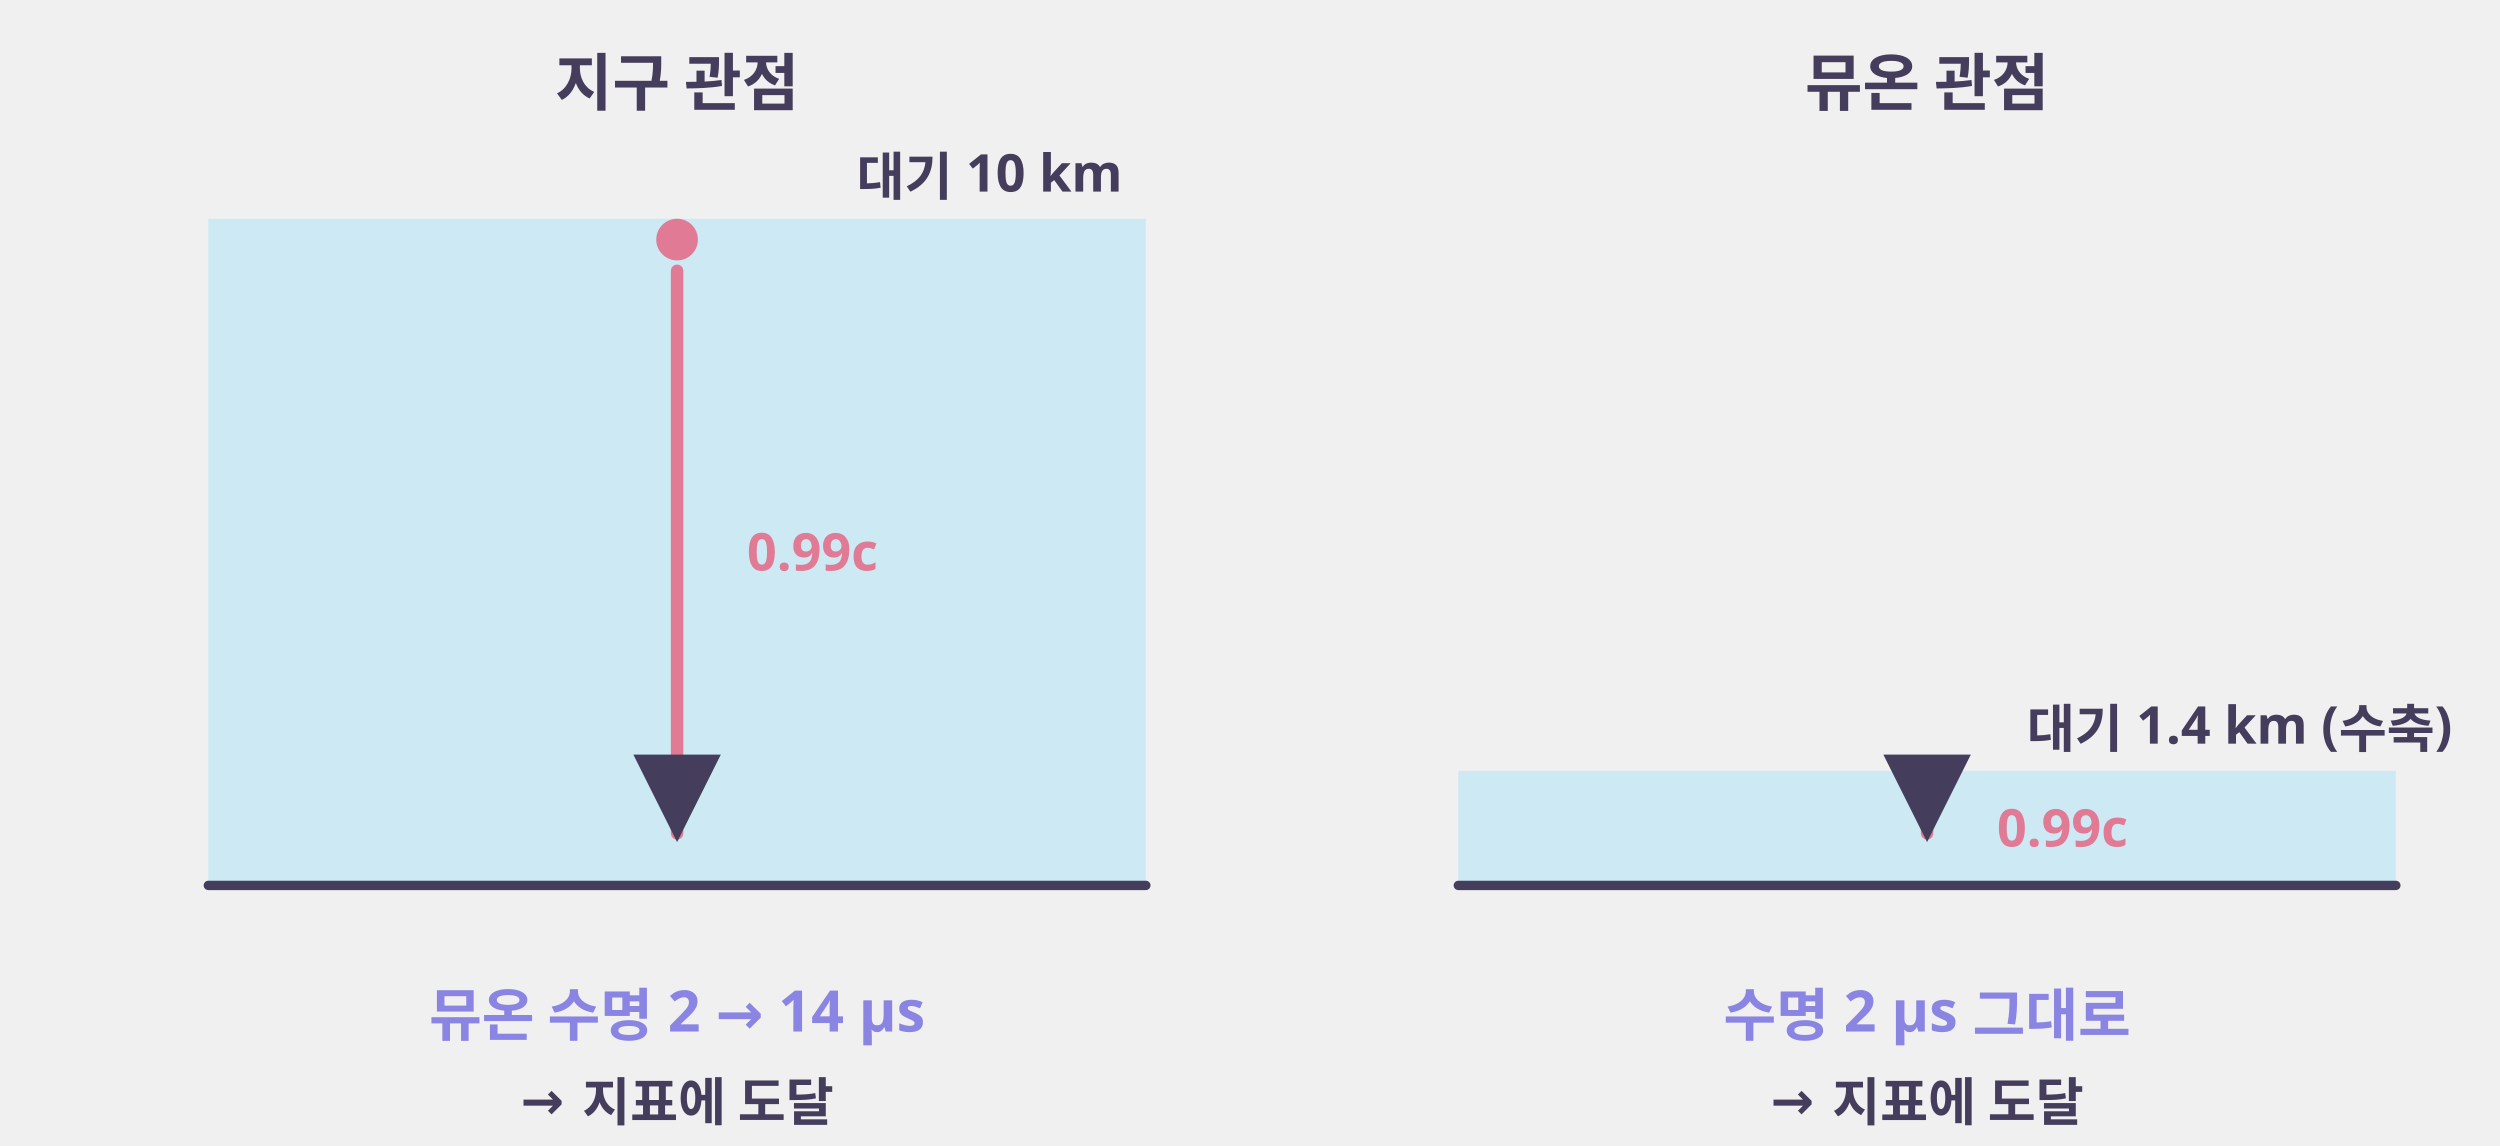
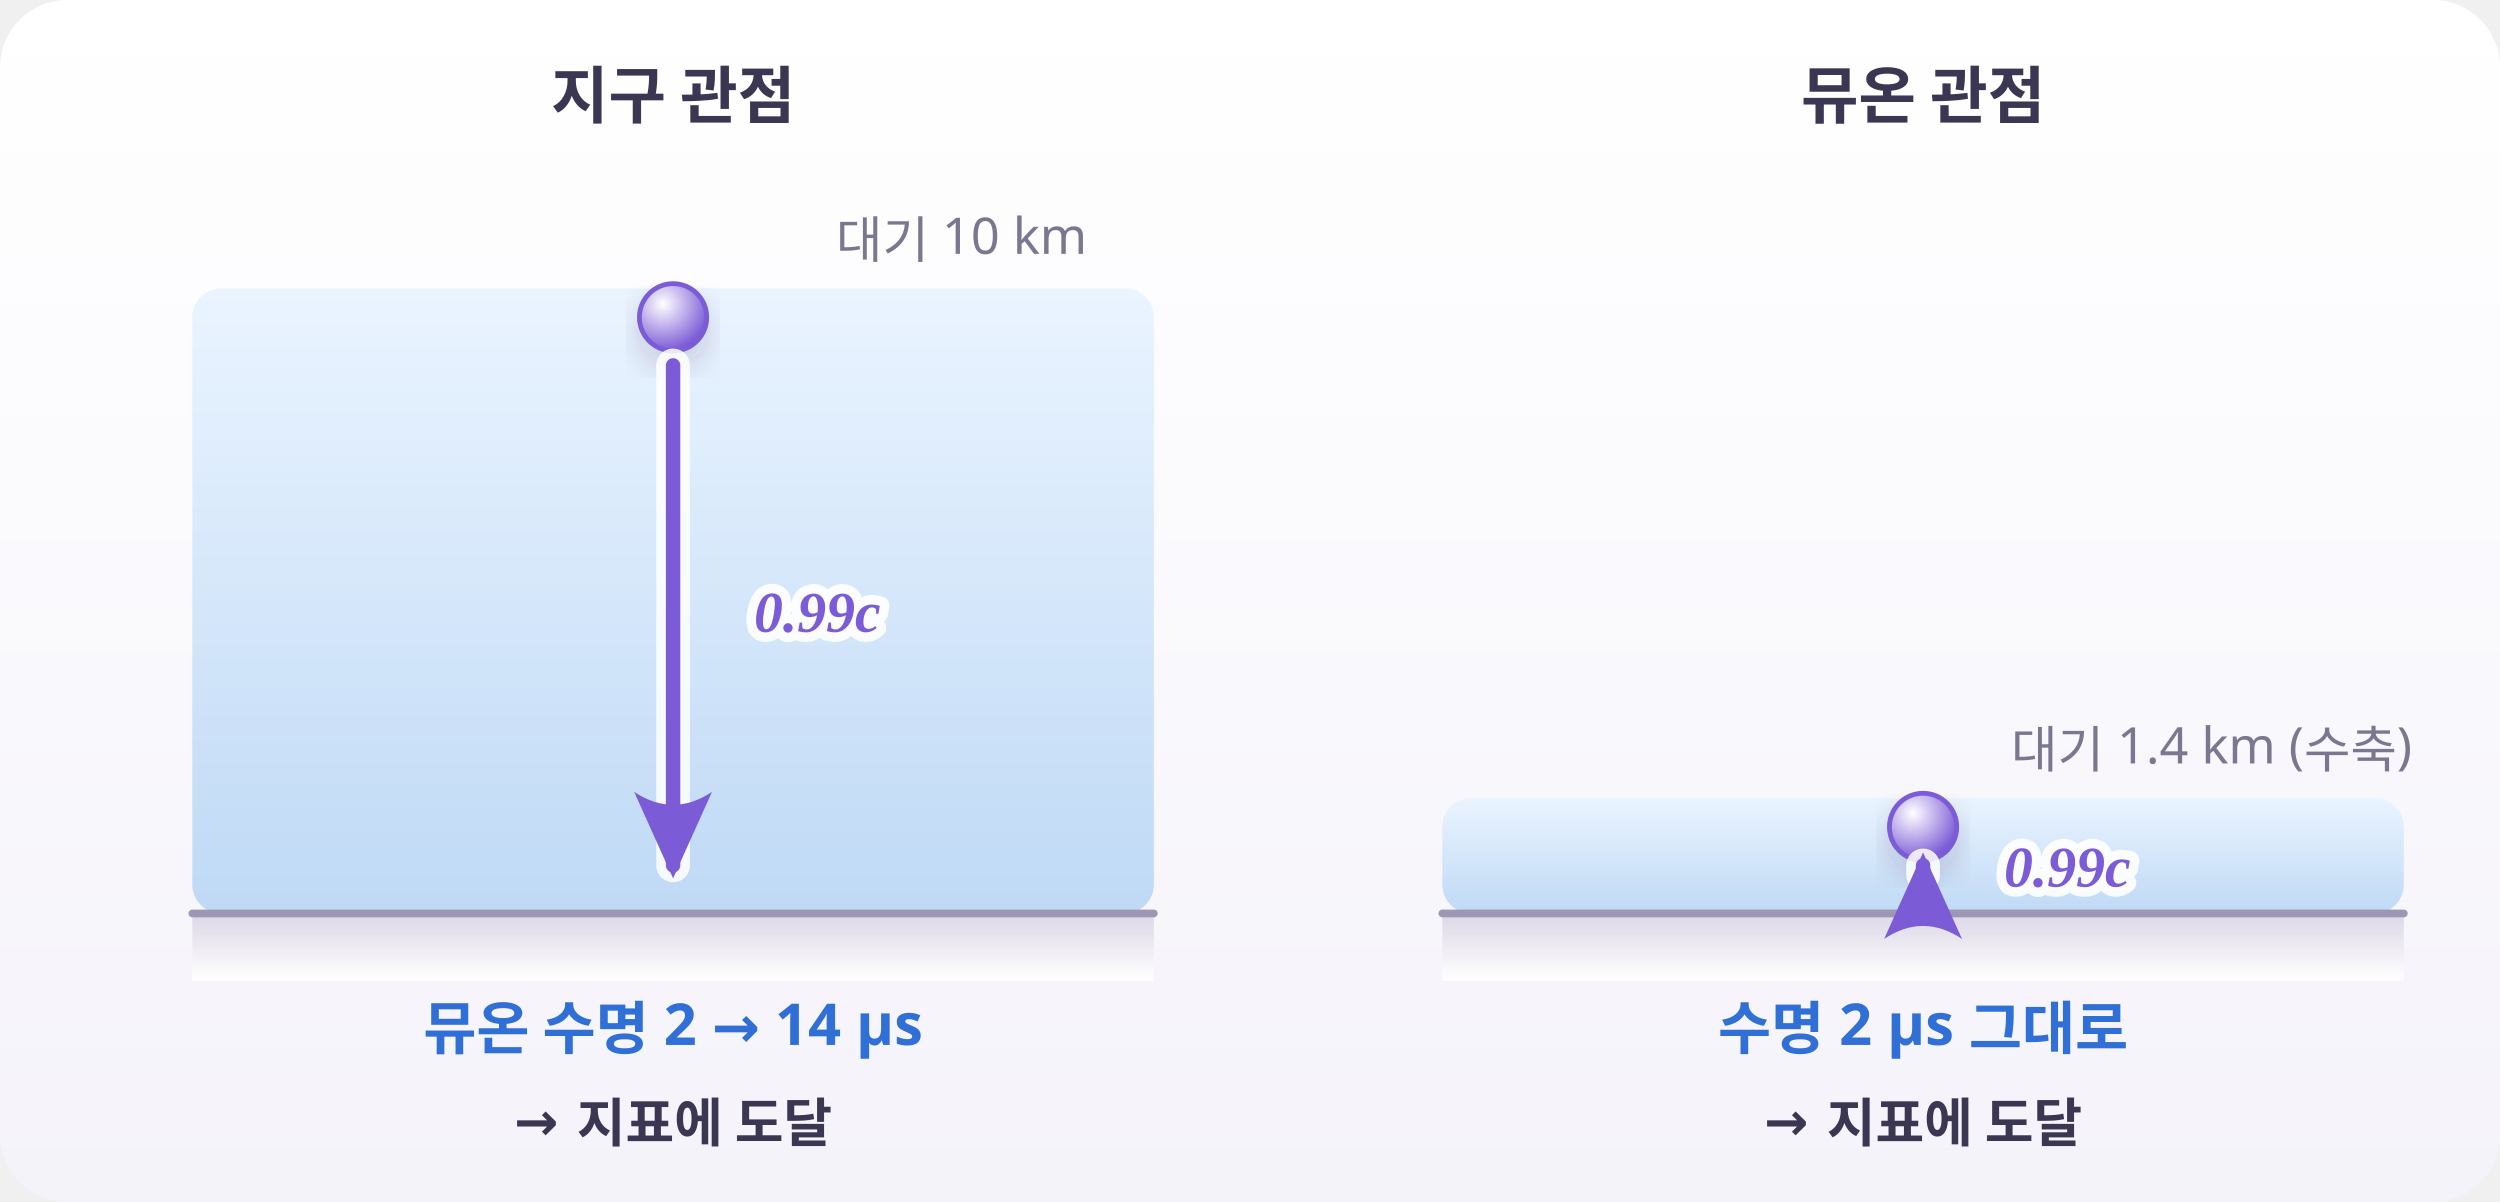
- <svg xmlns="http://www.w3.org/2000/svg" viewBox="0 0 480 220" role="img" aria-label="뮤온: 지구는 시간 팽창으로, 뮤온은 길이 수축으로 같은 결론에 이른다" style="max-width:100%;height:auto;display:block;color:#443E5C">
+ <svg xmlns="http://www.w3.org/2000/svg" viewBox="0 0 520 250" role="img" aria-label="뮤온: 지구는 시간 팽창으로, 뮤온은 길이 수축으로 같은 결론에 이른다" style="max-width:100%;height:auto;display:block">
  <defs>
-     <marker id="ah" viewBox="0 0 10 10" refX="9" refY="5" markerWidth="7" markerHeight="7" orient="auto-start-reverse">
-       <path d="M0 0 L10 5 L0 10 Z" fill="currentColor" />
+     <linearGradient id="g1521" x1="50%" y1="0%" x2="50%" y2="100%">
+       <stop offset="0" stop-color="#FFFFFF" />
+       <stop offset="1" stop-color="#F5F3FA" />
+     </linearGradient>
+     <linearGradient id="g1522" x1="50%" y1="0%" x2="50%" y2="100%">
+       <stop offset="0" stop-color="#EAF4FF" />
+       <stop offset="1" stop-color="#BFD9F5" />
+     </linearGradient>
+     <linearGradient id="g1523" x1="50%" y1="0%" x2="50%" y2="100%">
+       <stop offset="0" stop-color="#DCD7E6" />
+       <stop offset="1" stop-color="#FFFFFF" />
+     </linearGradient>
+     <radialGradient id="r1524" cx="35%" cy="30%" r="70%">
+       <stop offset="0" stop-color="#FFFFFF" />
+       <stop offset="1" stop-color="#7C5CD6" />
+     </radialGradient>
+     <filter id="s1525" x="-20%" y="-20%" width="140%" height="160%">
+       <feDropShadow dx="0" dy="3" stdDeviation="3" flood-color="#3B3652" flood-opacity="0.18" />
+     </filter>
+     <marker id="m7C5CD6152" viewBox="0 0 10 10" refX="8.5" refY="5" markerWidth="6" markerHeight="6" orient="auto-start-reverse">
+       <path d="M0 0.5 L10 5 L0 9.5 Q3 5 0 0.5 Z" fill="#7C5CD6" />
    </marker>
-     <marker id="ahs" viewBox="0 0 10 10" refX="1" refY="5" markerWidth="7" markerHeight="7" orient="auto-start-reverse">
-       <path d="M10 0 L0 5 L10 10 Z" fill="currentColor" />
-     </marker>
+     <linearGradient id="g1526" x1="50%" y1="0%" x2="50%" y2="100%">
+       <stop offset="0" stop-color="#EAF4FF" />
+       <stop offset="1" stop-color="#BFD9F5" />
+     </linearGradient>
+     <linearGradient id="g1527" x1="50%" y1="0%" x2="50%" y2="100%">
+       <stop offset="0" stop-color="#DCD7E6" />
+       <stop offset="1" stop-color="#FFFFFF" />
+     </linearGradient>
+     <radialGradient id="r1528" cx="35%" cy="30%" r="70%">
+       <stop offset="0" stop-color="#FFFFFF" />
+       <stop offset="1" stop-color="#7C5CD6" />
+     </radialGradient>
+     <filter id="s1529" x="-20%" y="-20%" width="140%" height="160%">
+       <feDropShadow dx="0" dy="3" stdDeviation="3" flood-color="#3B3652" flood-opacity="0.18" />
+     </filter>
  </defs>
-   <rect x="40.0" y="42.0" width="180.0" height="128.0" fill="#B5E6F7" stroke="none" stroke-width="1.6" rx="0" opacity="0.6" />
-   <line x1="40.0" y1="170.0" x2="220.0" y2="170.0" stroke="currentColor" stroke-width="1.8" stroke-linecap="round" opacity="1" />
-   <text x="130.0" y="16.0" text-anchor="middle" dominant-baseline="middle" fill="currentColor" style="font-family:'IBM Plex Sans KR','Apple SD Gothic Neo',sans-serif;font-size:12px;font-weight:700" opacity="1">지구 관점</text>
-   <text x="190.0" y="34.0" text-anchor="middle" dominant-baseline="middle" fill="currentColor" style="font-family:'IBM Plex Sans KR','Apple SD Gothic Neo',sans-serif;font-size:10px;font-weight:600" opacity="1">대기 10 km</text>
-   <circle cx="130.0" cy="46.0" r="4" fill="#E07A95" stroke="none" stroke-width="1.6" opacity="1" />
-   <line x1="130.0" y1="52.0" x2="130.0" y2="160.0" stroke="#E07A95" stroke-width="2.4" stroke-linecap="round" marker-end="url(#ah)" style="color:#E07A95" />
-   <text x="156.0" y="106.0" text-anchor="middle" dominant-baseline="middle" fill="#E07A95" style="font-family:'IBM Plex Sans KR','Apple SD Gothic Neo',sans-serif;font-size:10px;font-weight:700" opacity="1">0.99c</text>
-   <text x="130.0" y="195.0" text-anchor="middle" dominant-baseline="middle" fill="#8A84E2" style="font-family:'IBM Plex Sans KR','Apple SD Gothic Neo',sans-serif;font-size:11px;font-weight:600" opacity="1">뮤온 수명 2 → 14 μs</text>
-   <text x="130.0" y="212.0" text-anchor="middle" dominant-baseline="middle" fill="currentColor" style="font-family:'IBM Plex Sans KR','Apple SD Gothic Neo',sans-serif;font-size:10px;font-weight:600" opacity="1">→ 지표에 도달</text>
-   <rect x="280.0" y="148.0" width="180.0" height="22.0" fill="#B5E6F7" stroke="none" stroke-width="1.6" rx="0" opacity="0.6" />
-   <line x1="280.0" y1="170.0" x2="460.0" y2="170.0" stroke="currentColor" stroke-width="1.8" stroke-linecap="round" opacity="1" />
-   <text x="370.0" y="16.0" text-anchor="middle" dominant-baseline="middle" fill="currentColor" style="font-family:'IBM Plex Sans KR','Apple SD Gothic Neo',sans-serif;font-size:12px;font-weight:700" opacity="1">뮤온 관점</text>
-   <text x="430.0" y="140.0" text-anchor="middle" dominant-baseline="middle" fill="currentColor" style="font-family:'IBM Plex Sans KR','Apple SD Gothic Neo',sans-serif;font-size:10px;font-weight:600" opacity="1">대기 1.4 km (수축)</text>
-   <circle cx="370.0" cy="152.0" r="4" fill="#E07A95" stroke="none" stroke-width="1.6" opacity="1" />
-   <line x1="370.0" y1="158.0" x2="370.0" y2="160.0" stroke="#E07A95" stroke-width="2.4" stroke-linecap="round" marker-end="url(#ah)" style="color:#E07A95" />
-   <text x="396.0" y="159.0" text-anchor="middle" dominant-baseline="middle" fill="#E07A95" style="font-family:'IBM Plex Sans KR','Apple SD Gothic Neo',sans-serif;font-size:10px;font-weight:700" opacity="1">0.99c</text>
-   <text x="370.0" y="195.0" text-anchor="middle" dominant-baseline="middle" fill="#8A84E2" style="font-family:'IBM Plex Sans KR','Apple SD Gothic Neo',sans-serif;font-size:11px;font-weight:600" opacity="1">수명 2 μs 그대로</text>
-   <text x="370.0" y="212.0" text-anchor="middle" dominant-baseline="middle" fill="currentColor" style="font-family:'IBM Plex Sans KR','Apple SD Gothic Neo',sans-serif;font-size:10px;font-weight:600" opacity="1">→ 지표에 도달</text>
+   <rect x="0.0" y="0.0" width="520.0" height="250.0" fill="url(#g1521)" stroke="none" stroke-width="1.4" rx="14" opacity="1" />
+   <rect x="40.0" y="60.0" width="200.0" height="130.0" fill="url(#g1522)" stroke="none" stroke-width="1.4" rx="6" opacity="1" />
+   <rect x="40.0" y="190.0" width="200.0" height="14.0" fill="url(#g1523)" stroke="none" stroke-width="1.4" rx="0" opacity="1" />
+   <line x1="40.0" y1="190.0" x2="240.0" y2="190.0" stroke="#9E97B4" stroke-width="1.6" stroke-linecap="round" opacity="1" />
+   <text x="140.0" y="20.0" text-anchor="middle" dominant-baseline="middle" fill="#3B3652" style="font-family:'IBM Plex Sans KR','Apple SD Gothic Neo','Malgun Gothic',sans-serif;font-size:13px;font-weight:600" opacity="1">지구 관점</text>
+   <text x="200.0" y="50.0" text-anchor="middle" dominant-baseline="middle" fill="#7C7791" style="font-family:'IBM Plex Sans KR','Apple SD Gothic Neo','Malgun Gothic',sans-serif;font-size:10.5px;font-weight:500" opacity="1">대기 10 km</text>
+   <circle cx="140.0" cy="66.0" r="7" fill="url(#r1524)" stroke="#7C5CD6" stroke-width="1" opacity="1" filter="url(#s1525)" />
+   <line x1="140.0" y1="76.0" x2="140.0" y2="180.0" stroke="#FFFFFF" stroke-width="7" stroke-linecap="round" opacity="0.85" />
+   <line x1="140.0" y1="76.0" x2="140.0" y2="180.0" stroke="#7C5CD6" stroke-width="3" stroke-linecap="round" marker-end="url(#m7C5CD6152)" />
+   <text x="170.0" y="128.0" text-anchor="middle" dominant-baseline="middle" stroke="#FFFFFF" stroke-width="4" stroke-linejoin="round" fill="none" style="font-family:'Times New Roman','Nanum Myeongjo','Apple Myungjo',serif;font-size:12px;font-weight:700;font-style:italic" opacity="0.9">0.99c</text>
+   <text x="170.0" y="128.0" text-anchor="middle" dominant-baseline="middle" fill="#7C5CD6" style="font-family:'Times New Roman','Nanum Myeongjo','Apple Myungjo',serif;font-size:12px;font-weight:700;font-style:italic" opacity="1">0.99c</text>
+   <text x="140.0" y="214.0" text-anchor="middle" dominant-baseline="middle" fill="#2F6FD6" style="font-family:'IBM Plex Sans KR','Apple SD Gothic Neo','Malgun Gothic',sans-serif;font-size:12px;font-weight:600" opacity="1">뮤온 수명 2 → 14 μs</text>
+   <text x="140.0" y="234.0" text-anchor="middle" dominant-baseline="middle" fill="#3B3652" style="font-family:'IBM Plex Sans KR','Apple SD Gothic Neo','Malgun Gothic',sans-serif;font-size:11px;font-weight:600" opacity="1">→ 지표에 도달</text>
+   <rect x="300.0" y="166.0" width="200.0" height="24.0" fill="url(#g1526)" stroke="none" stroke-width="1.4" rx="6" opacity="1" />
+   <rect x="300.0" y="190.0" width="200.0" height="14.0" fill="url(#g1527)" stroke="none" stroke-width="1.4" rx="0" opacity="1" />
+   <line x1="300.0" y1="190.0" x2="500.0" y2="190.0" stroke="#9E97B4" stroke-width="1.6" stroke-linecap="round" opacity="1" />
+   <text x="400.0" y="20.0" text-anchor="middle" dominant-baseline="middle" fill="#3B3652" style="font-family:'IBM Plex Sans KR','Apple SD Gothic Neo','Malgun Gothic',sans-serif;font-size:13px;font-weight:600" opacity="1">뮤온 관점</text>
+   <text x="460.0" y="156.0" text-anchor="middle" dominant-baseline="middle" fill="#7C7791" style="font-family:'IBM Plex Sans KR','Apple SD Gothic Neo','Malgun Gothic',sans-serif;font-size:10.5px;font-weight:500" opacity="1">대기 1.4 km (수축)</text>
+   <circle cx="400.0" cy="172.0" r="7" fill="url(#r1528)" stroke="#7C5CD6" stroke-width="1" opacity="1" filter="url(#s1529)" />
+   <line x1="400.0" y1="182.0" x2="400.0" y2="180.0" stroke="#FFFFFF" stroke-width="7" stroke-linecap="round" opacity="0.85" />
+   <line x1="400.0" y1="182.0" x2="400.0" y2="180.0" stroke="#7C5CD6" stroke-width="3" stroke-linecap="round" marker-end="url(#m7C5CD6152)" />
+   <text x="430.0" y="181.0" text-anchor="middle" dominant-baseline="middle" stroke="#FFFFFF" stroke-width="4" stroke-linejoin="round" fill="none" style="font-family:'Times New Roman','Nanum Myeongjo','Apple Myungjo',serif;font-size:12px;font-weight:700;font-style:italic" opacity="0.9">0.99c</text>
+   <text x="430.0" y="181.0" text-anchor="middle" dominant-baseline="middle" fill="#7C5CD6" style="font-family:'Times New Roman','Nanum Myeongjo','Apple Myungjo',serif;font-size:12px;font-weight:700;font-style:italic" opacity="1">0.99c</text>
+   <text x="400.0" y="214.0" text-anchor="middle" dominant-baseline="middle" fill="#2F6FD6" style="font-family:'IBM Plex Sans KR','Apple SD Gothic Neo','Malgun Gothic',sans-serif;font-size:12px;font-weight:600" opacity="1">수명 2 μs 그대로</text>
+   <text x="400.0" y="234.0" text-anchor="middle" dominant-baseline="middle" fill="#3B3652" style="font-family:'IBM Plex Sans KR','Apple SD Gothic Neo','Malgun Gothic',sans-serif;font-size:11px;font-weight:600" opacity="1">→ 지표에 도달</text>
</svg>
